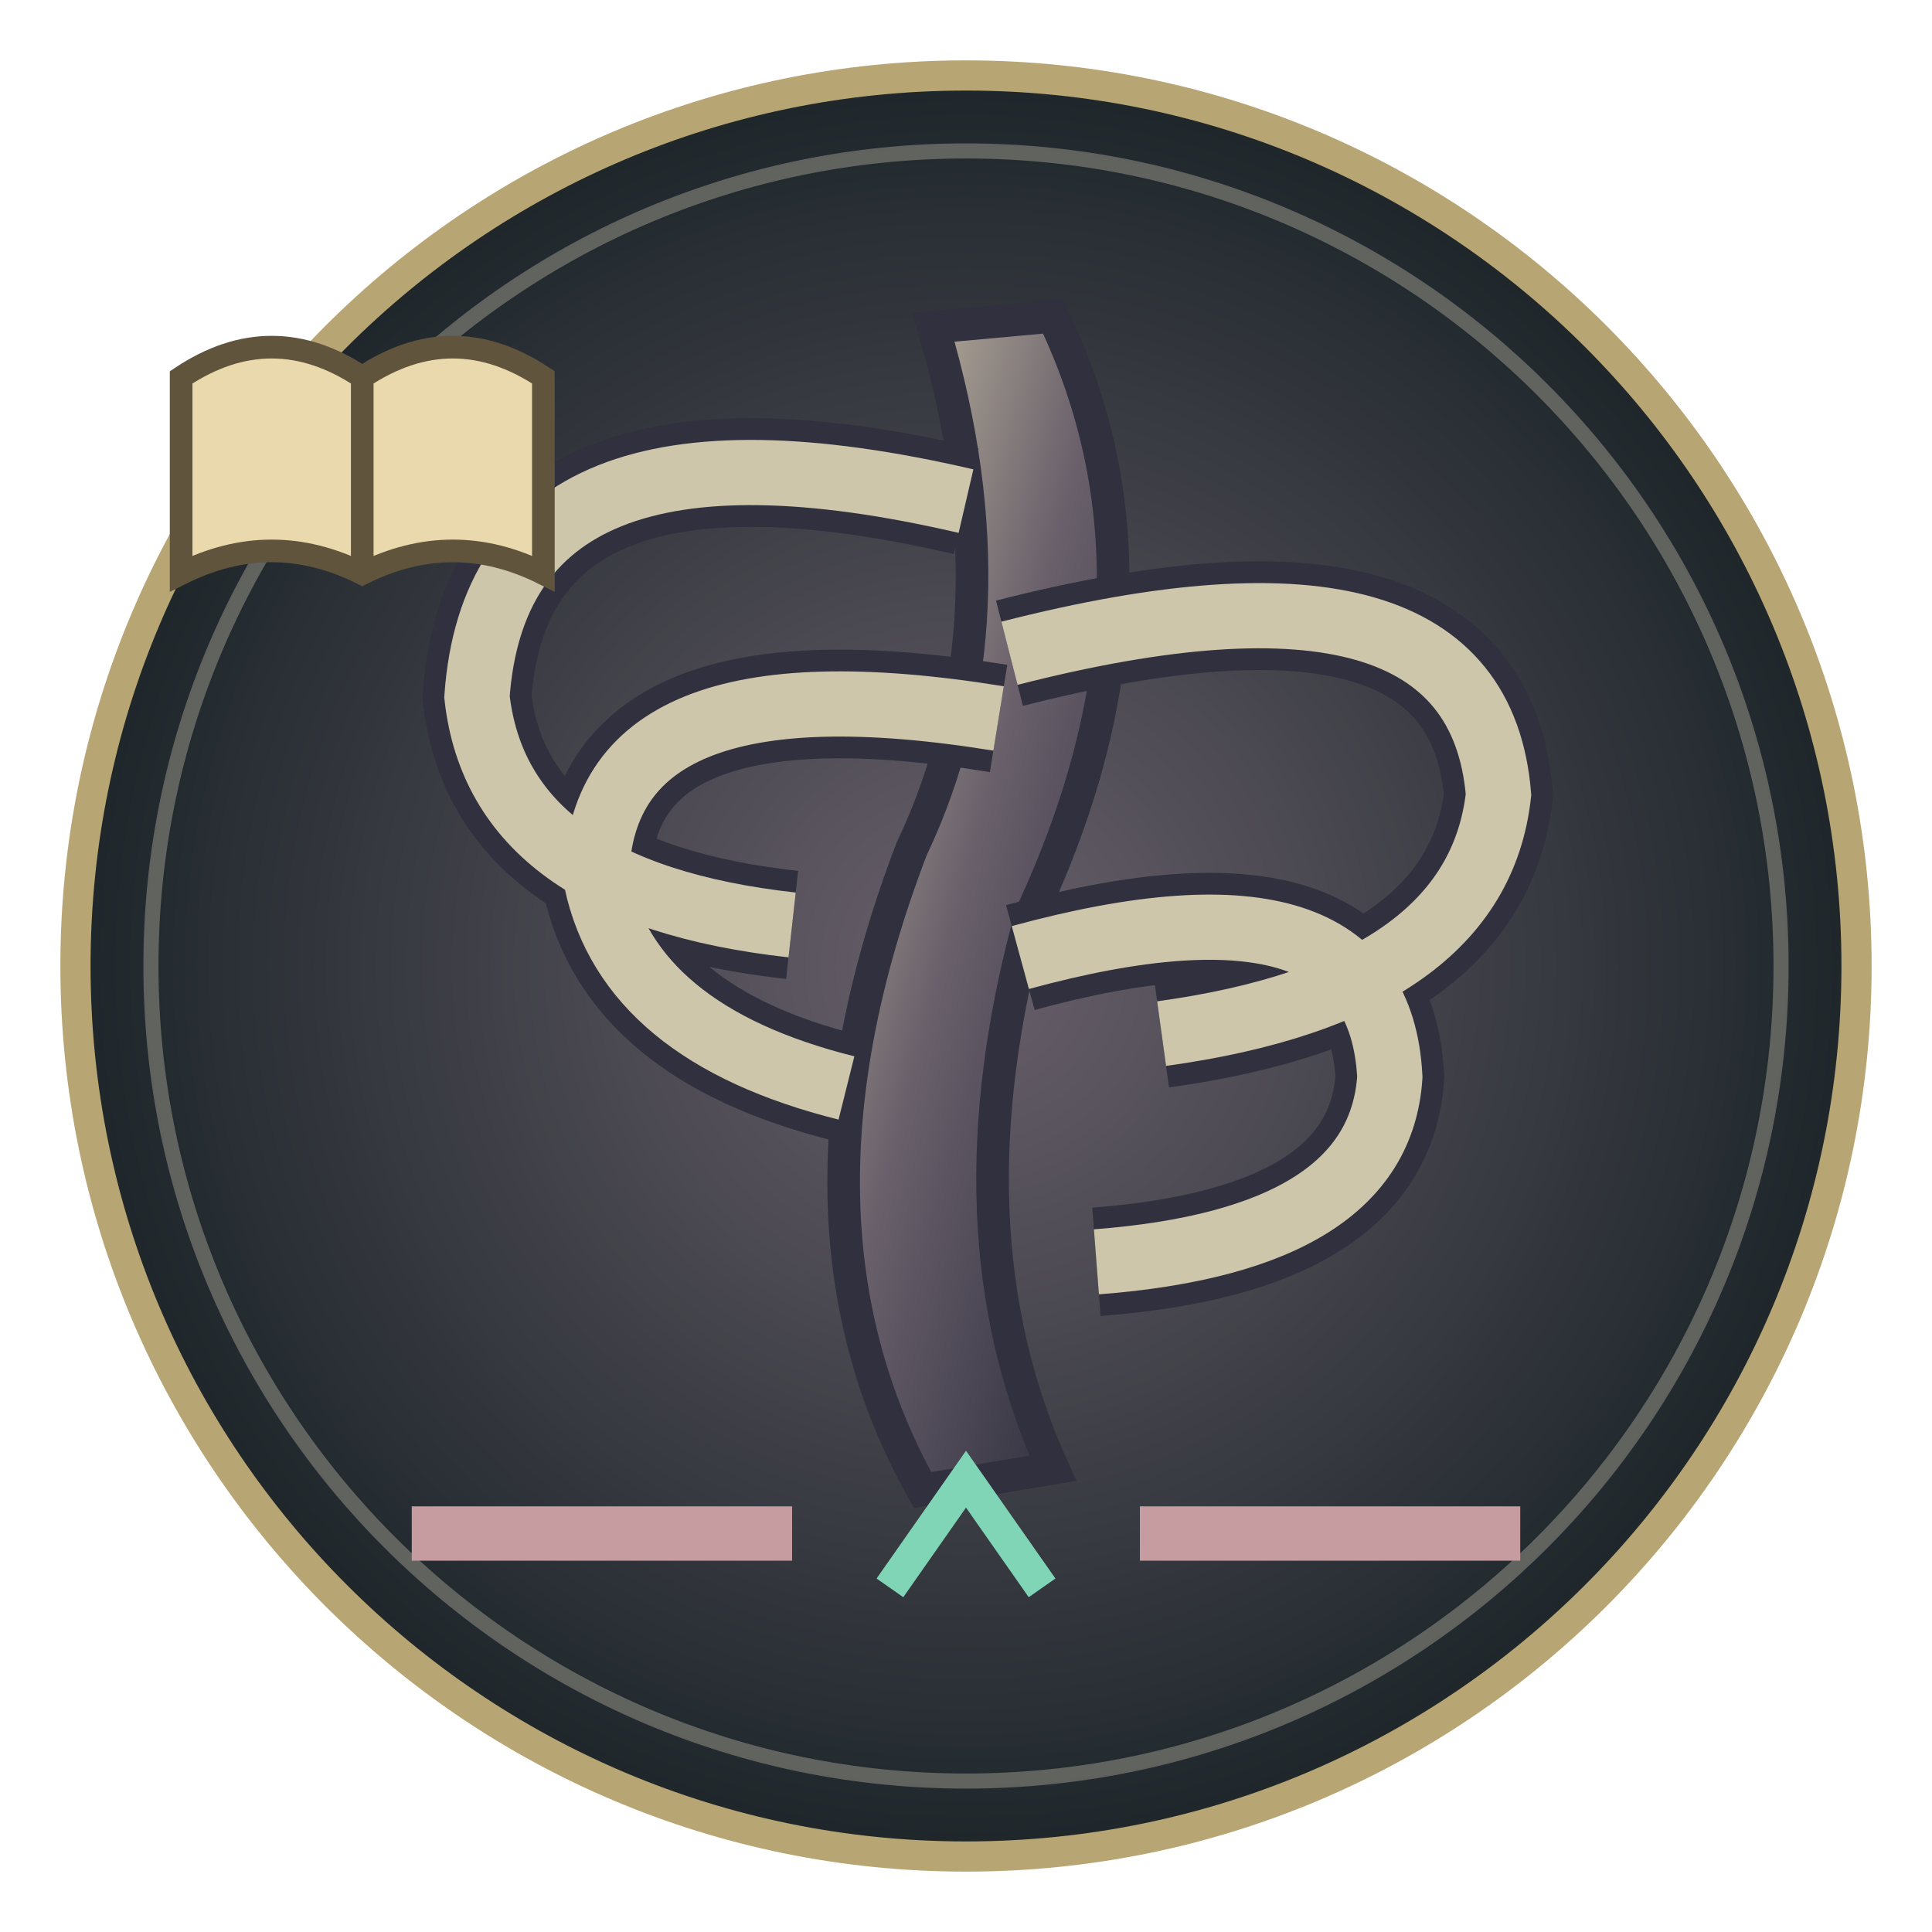
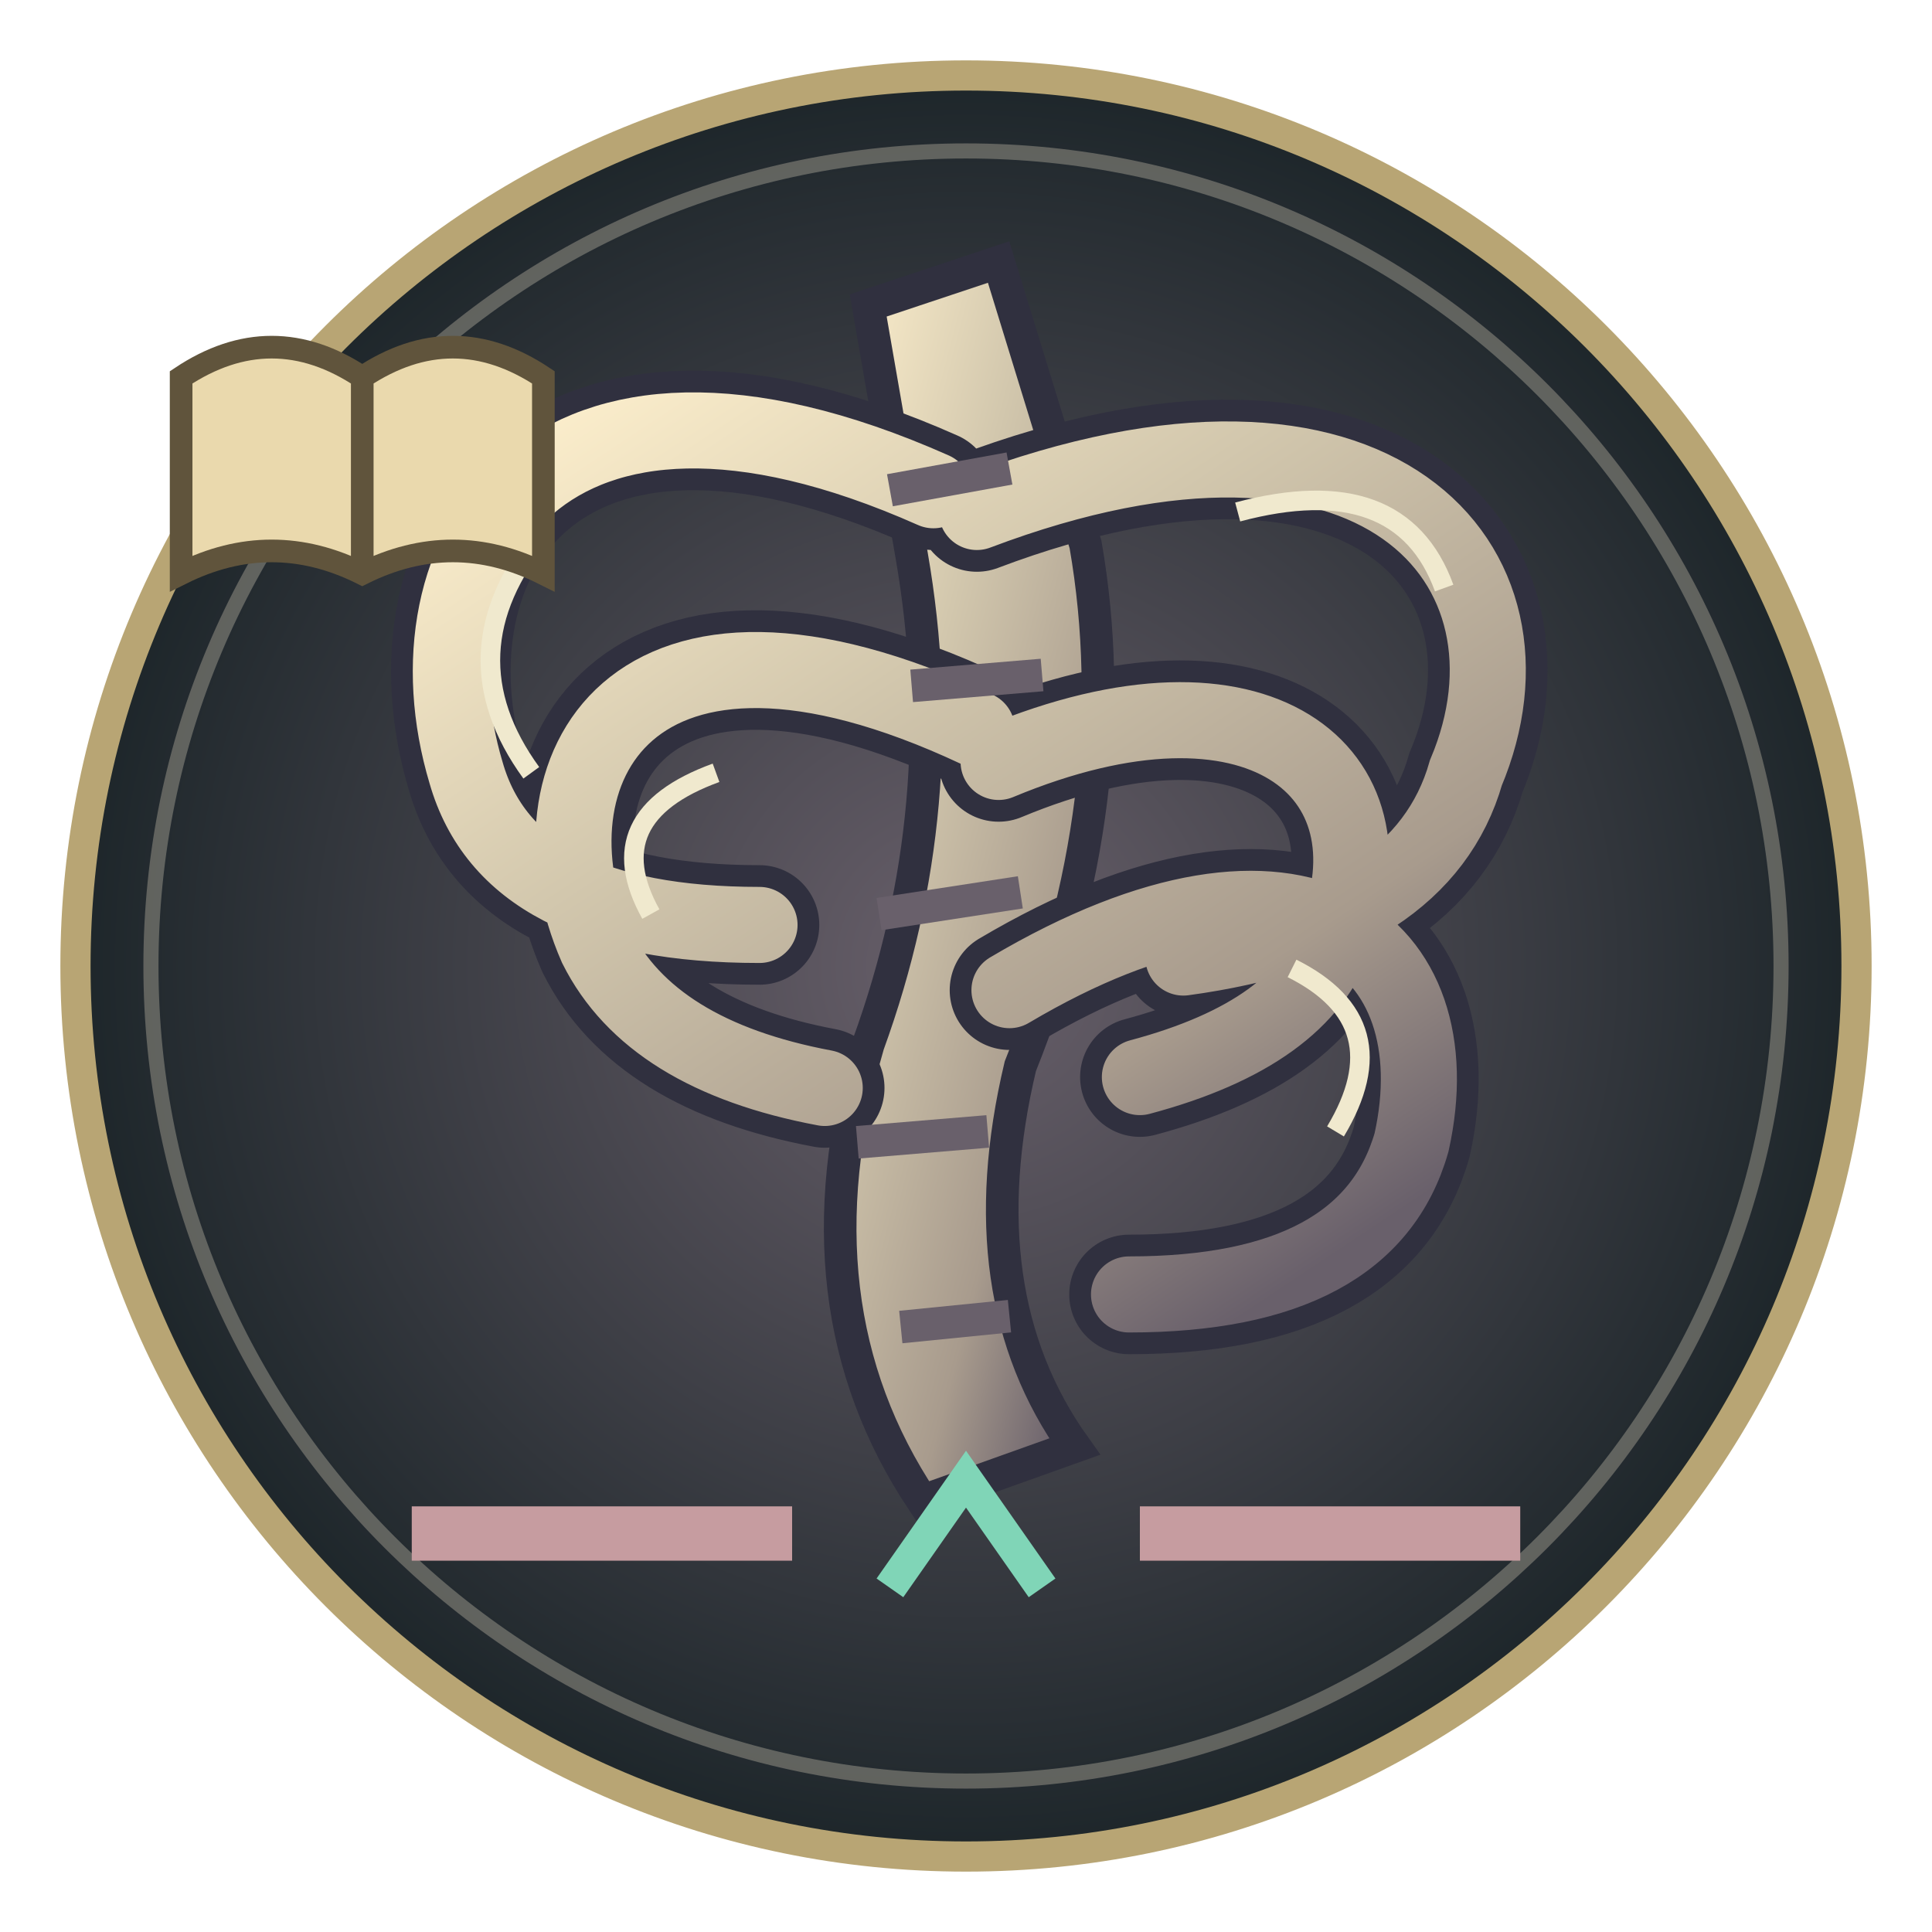
<svg xmlns="http://www.w3.org/2000/svg" viewBox="0 0 128 128">
  <defs>
    <radialGradient id="bg">
      <stop stop-color="#69606b" />
      <stop offset="1" stop-color="#1c2529" />
    </radialGradient>
    <linearGradient id="body" x2=".85" y2="1">
      <stop stop-color="#cec6aa" />
      <stop offset=".5" stop-color="#69606b" />
      <stop offset="1" stop-color="#30303f" />
    </linearGradient>
+     <linearGradient id="wood" x1="0" y1="0" x2=".85" y2="1">
+       <stop stop-color="#b59a64" />
+       <stop offset=".42" stop-color="#716044" />
+       <stop offset="1" stop-color="#30303f" />
+     </linearGradient>
+     <linearGradient id="leaf" x1="0" y1="0" x2=".8" y2="1">
+       <stop stop-color="#f0e9ce" />
+       <stop offset=".35" stop-color="#cec6aa" />
+       <stop offset="1" stop-color="#69606b" />
+     </linearGradient>
+     <linearGradient id="metal" x1="0" y1="0" x2=".85" y2="1">
+       <stop stop-color="#ece2c5" />
+       <stop offset=".28" stop-color="#a5a49b" />
+       <stop offset=".52" stop-color="#5c626b" />
+       <stop offset=".72" stop-color="#929193" />
+       <stop offset="1" stop-color="#30303f" />
+     </linearGradient>
+     <linearGradient id="bone" x1="0" y1="0" x2=".8" y2="1">
+       <stop stop-color="#fff1ce" />
+       <stop offset=".38" stop-color="#d2c7ad" />
+       <stop offset=".76" stop-color="#a89b8d" />
+       <stop offset="1" stop-color="#69606b" />
+     </linearGradient>
+     <radialGradient id="core">
+       <stop stop-color="#f0e9ce" />
+       <stop offset=".3" stop-color="#cec6aa" />
+       <stop offset=".65" stop-color="#998a7f" />
+       <stop offset="1" stop-color="#30303f" />
+     </radialGradient>
+     <radialGradient id="void">
+       <stop stop-color="#998a7f" />
+       <stop offset=".42" stop-color="#69606b" />
+       <stop offset="1" stop-color="#111621" />
+     </radialGradient>
+     <linearGradient id="spirit" x1="0" y1="0" x2=".35" y2="1">
+       <stop stop-color="#f0e9ce" />
+       <stop offset=".32" stop-color="#cec6aa" />
+       <stop offset=".68" stop-color="#998a7f" />
+       <stop offset="1" stop-color="#69606b" stop-opacity=".12" />
+     </linearGradient>
  </defs>
  <circle cx="64" cy="64" r="59" fill="url(#bg)" stroke="#b8a574" stroke-width="2" />
  <circle cx="64" cy="64" r="54" fill="none" stroke="#f0e9ce" opacity=".3" />
  <g transform="translate(64 98) scale(.72)">
-     <path d="M-4 1Q-18-24-5-58Q5-79-3-106L8-107Q20-82 6-52Q-2-23 8-1Z" fill="url(#body)" stroke="#30303f" stroke-width="3" />
-     <path d="M0-90Q-43-100-45-72Q-43-54-16-51M3-70Q-34-76-34-55Q-31-41-11-36M5-48Q38-57 39-37Q38-22 12-20M4-76Q47-87 49-63Q47-45 18-41" fill="none" stroke="#30303f" stroke-width="10" />
-     <path d="M0-90Q-43-100-45-72Q-43-54-16-51M3-70Q-34-76-34-55Q-31-41-11-36M5-48Q38-57 39-37Q38-22 12-20M4-76Q47-87 49-63Q47-45 18-41" fill="none" stroke="#cec6aa" stroke-width="6" />
+     <path d="M-4 2Q-16-16-9-40Q-1-62-5-85L-9-108L3-112L11-86Q15-63 5-38Q0-17 10-3Z" fill="url(#bone)" stroke="#30303f" stroke-width="3" />
+     <path d="M-3-91C-39-107-52-85-46-65Q-42-51-19-51M1-69C-31-84-41-65-34-49Q-29-39-13-36M4-45C31-61 45-49 41-31Q37-17 15-17M1-89C38-103 54-84 46-65Q42-51 20-48M3-66C27-76 40-65 34-50Q31-41 16-37" fill="none" stroke="#30303f" stroke-width="11" stroke-linecap="round" />
+     <path d="M-3-91C-39-107-52-85-46-65Q-42-51-19-51M1-69C-31-84-41-65-34-49Q-29-39-13-36M4-45C31-61 45-49 41-31Q37-17 15-17M1-89C38-103 54-84 46-65Q42-51 20-48M3-66C27-76 40-65 34-50Q31-41 16-37" fill="none" stroke="url(#bone)" stroke-width="7" stroke-linecap="round" />
+     <path d="M-39-87Q-48-76-40-65M25-89Q40-93 44-82M30-47Q40-42 34-32M-23-65Q-34-61-29-52" stroke="#f0e9ce" stroke-width="1.8" fill="none" />
+     <path d="M-7-91L4-93M-5-73L7-74M-8-52L5-54M-10-31L2-32M-6-14L4-15" stroke="#69606b" stroke-width="3" />
    <path d="M-51 5L-16 5M16 5L51 5" stroke="#c69ca0" stroke-width="5" />
    <path d="M-7 10L0 0L7 10" fill="none" stroke="#80d5b7" stroke-width="3" />
  </g>
  <path d="M24 25q6-4 12 0v13q-6-3-12 0-6-3-12 0V25q6-4 12 0Zm0 0v13" fill="#ead9ad" stroke="#60543c" stroke-width="1.5" />
</svg>
